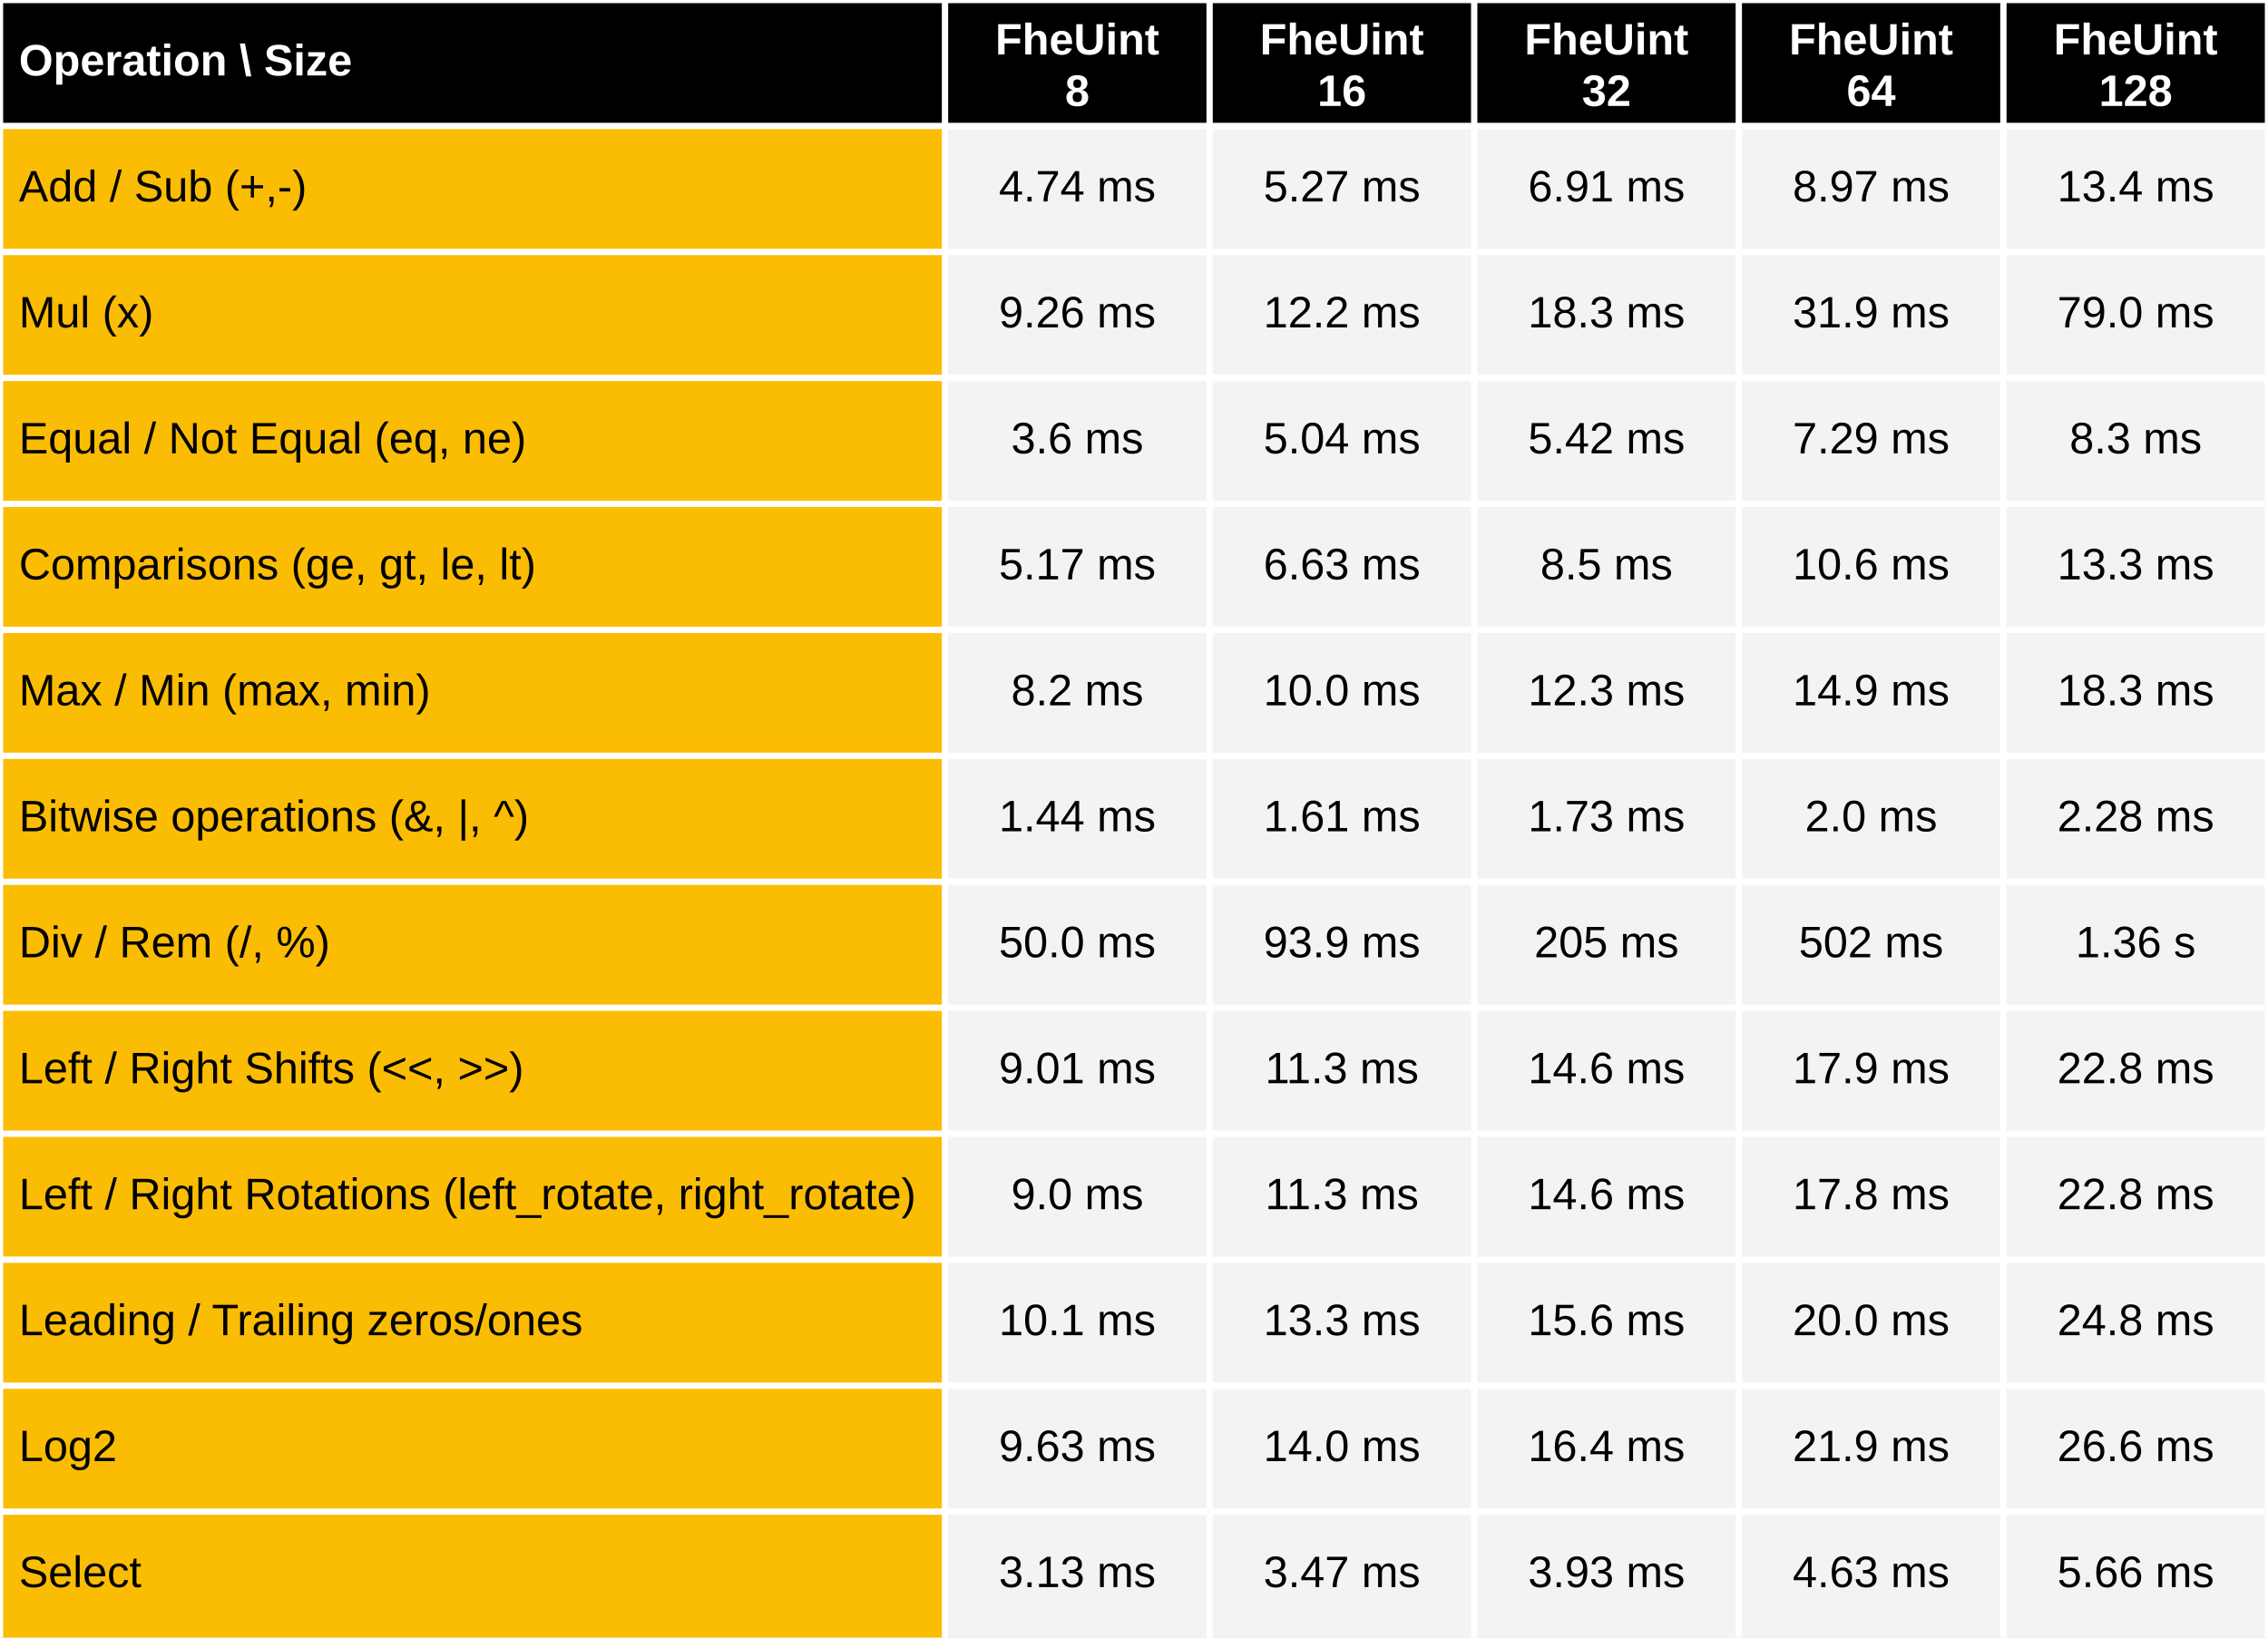
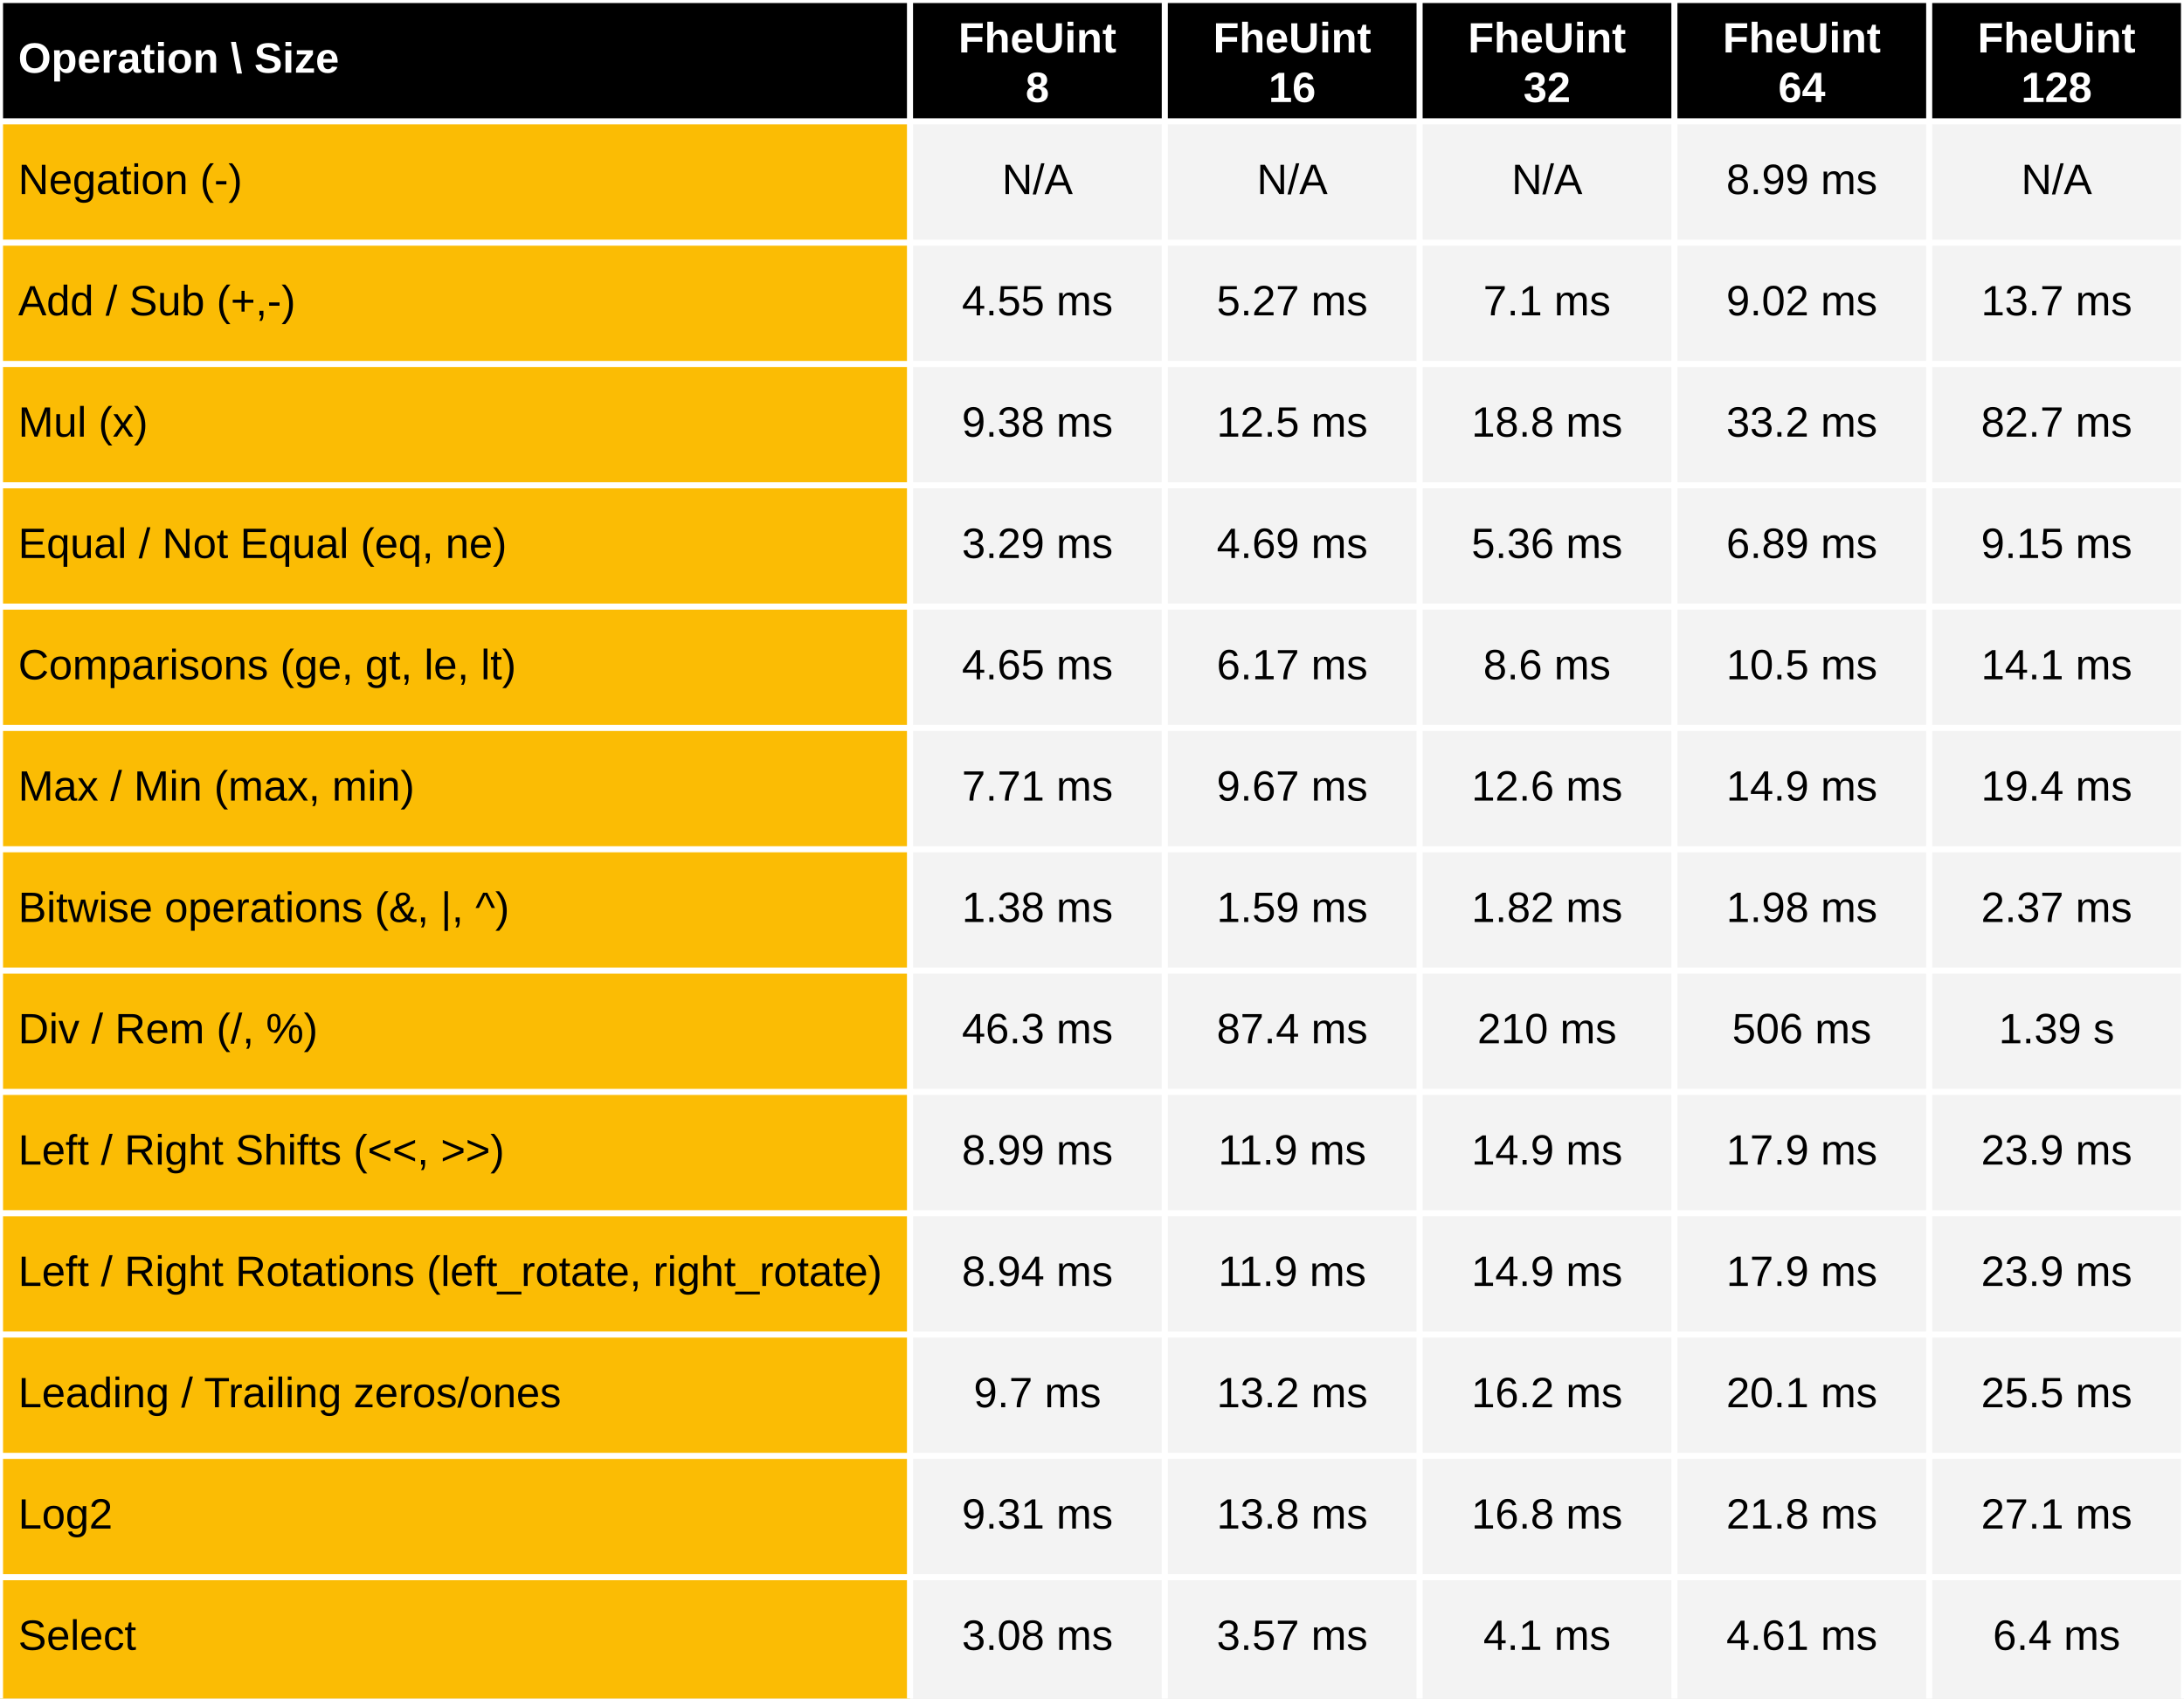
- <svg xmlns="http://www.w3.org/2000/svg" viewBox="0 0 720 520" preserveAspectRatio="meet" width="100%" height="520">
+ <svg xmlns="http://www.w3.org/2000/svg" viewBox="0 0 720 560" preserveAspectRatio="meet" width="100%" height="560">
  <rect x="0" y="0" width="720" height="40" fill="black" />
  <text dominant-baseline="middle" text-anchor="start" font-family="Arial" font-size="14" font-weight="bold" fill="white" x="6" y="20.0">Operation \ Size</text>
  <text dominant-baseline="middle" text-anchor="middle" font-family="Arial" font-size="14" font-weight="bold" fill="white" x="342.0" y="13.333">FheUint</text>
  <text dominant-baseline="middle" text-anchor="middle" font-family="Arial" font-size="14" font-weight="bold" fill="white" x="342.0" y="29.667">8</text>
  <text dominant-baseline="middle" text-anchor="middle" font-family="Arial" font-size="14" font-weight="bold" fill="white" x="426.0" y="13.333">FheUint</text>
  <text dominant-baseline="middle" text-anchor="middle" font-family="Arial" font-size="14" font-weight="bold" fill="white" x="426.0" y="29.667">16</text>
  <text dominant-baseline="middle" text-anchor="middle" font-family="Arial" font-size="14" font-weight="bold" fill="white" x="510.0" y="13.333">FheUint</text>
  <text dominant-baseline="middle" text-anchor="middle" font-family="Arial" font-size="14" font-weight="bold" fill="white" x="510.0" y="29.667">32</text>
  <text dominant-baseline="middle" text-anchor="middle" font-family="Arial" font-size="14" font-weight="bold" fill="white" x="594.0" y="13.333">FheUint</text>
  <text dominant-baseline="middle" text-anchor="middle" font-family="Arial" font-size="14" font-weight="bold" fill="white" x="594.0" y="29.667">64</text>
  <text dominant-baseline="middle" text-anchor="middle" font-family="Arial" font-size="14" font-weight="bold" fill="white" x="678.0" y="13.333">FheUint</text>
  <text dominant-baseline="middle" text-anchor="middle" font-family="Arial" font-size="14" font-weight="bold" fill="white" x="678.0" y="29.667">128</text>
-   <rect x="0" y="40" width="300" height="480" fill="#fbbc04" />
-   <rect x="300" y="40" width="420" height="480" fill="#f3f3f3" />
-   <text dominant-baseline="middle" text-anchor="start" font-family="Arial" font-size="14" font-weight="normal" fill="black" x="6" y="60.0">Add / Sub (+,-)</text>
-   <text dominant-baseline="middle" text-anchor="middle" font-family="Arial" font-size="14" font-weight="normal" fill="black" x="342.0" y="60.0">4.74 ms</text>
-   <text dominant-baseline="middle" text-anchor="middle" font-family="Arial" font-size="14" font-weight="normal" fill="black" x="426.0" y="60.0">5.27 ms</text>
-   <text dominant-baseline="middle" text-anchor="middle" font-family="Arial" font-size="14" font-weight="normal" fill="black" x="510.0" y="60.0">6.91 ms</text>
-   <text dominant-baseline="middle" text-anchor="middle" font-family="Arial" font-size="14" font-weight="normal" fill="black" x="594.0" y="60.0">8.97 ms</text>
-   <text dominant-baseline="middle" text-anchor="middle" font-family="Arial" font-size="14" font-weight="normal" fill="black" x="678.0" y="60.0">13.4 ms</text>
-   <text dominant-baseline="middle" text-anchor="start" font-family="Arial" font-size="14" font-weight="normal" fill="black" x="6" y="100.0">Mul (x)</text>
-   <text dominant-baseline="middle" text-anchor="middle" font-family="Arial" font-size="14" font-weight="normal" fill="black" x="342.0" y="100.0">9.26 ms</text>
-   <text dominant-baseline="middle" text-anchor="middle" font-family="Arial" font-size="14" font-weight="normal" fill="black" x="426.0" y="100.0">12.2 ms</text>
-   <text dominant-baseline="middle" text-anchor="middle" font-family="Arial" font-size="14" font-weight="normal" fill="black" x="510.0" y="100.0">18.3 ms</text>
-   <text dominant-baseline="middle" text-anchor="middle" font-family="Arial" font-size="14" font-weight="normal" fill="black" x="594.0" y="100.0">31.9 ms</text>
-   <text dominant-baseline="middle" text-anchor="middle" font-family="Arial" font-size="14" font-weight="normal" fill="black" x="678.0" y="100.0">79.0 ms</text>
-   <text dominant-baseline="middle" text-anchor="start" font-family="Arial" font-size="14" font-weight="normal" fill="black" x="6" y="140.0">Equal / Not Equal (eq, ne)</text>
-   <text dominant-baseline="middle" text-anchor="middle" font-family="Arial" font-size="14" font-weight="normal" fill="black" x="342.0" y="140.0">3.6 ms</text>
-   <text dominant-baseline="middle" text-anchor="middle" font-family="Arial" font-size="14" font-weight="normal" fill="black" x="426.0" y="140.0">5.04 ms</text>
-   <text dominant-baseline="middle" text-anchor="middle" font-family="Arial" font-size="14" font-weight="normal" fill="black" x="510.0" y="140.0">5.42 ms</text>
-   <text dominant-baseline="middle" text-anchor="middle" font-family="Arial" font-size="14" font-weight="normal" fill="black" x="594.0" y="140.0">7.29 ms</text>
-   <text dominant-baseline="middle" text-anchor="middle" font-family="Arial" font-size="14" font-weight="normal" fill="black" x="678.0" y="140.0">8.3 ms</text>
-   <text dominant-baseline="middle" text-anchor="start" font-family="Arial" font-size="14" font-weight="normal" fill="black" x="6" y="180.0">Comparisons (ge, gt, le, lt)</text>
-   <text dominant-baseline="middle" text-anchor="middle" font-family="Arial" font-size="14" font-weight="normal" fill="black" x="342.0" y="180.0">5.17 ms</text>
-   <text dominant-baseline="middle" text-anchor="middle" font-family="Arial" font-size="14" font-weight="normal" fill="black" x="426.0" y="180.0">6.63 ms</text>
-   <text dominant-baseline="middle" text-anchor="middle" font-family="Arial" font-size="14" font-weight="normal" fill="black" x="510.0" y="180.0">8.5 ms</text>
-   <text dominant-baseline="middle" text-anchor="middle" font-family="Arial" font-size="14" font-weight="normal" fill="black" x="594.0" y="180.0">10.6 ms</text>
-   <text dominant-baseline="middle" text-anchor="middle" font-family="Arial" font-size="14" font-weight="normal" fill="black" x="678.0" y="180.0">13.3 ms</text>
-   <text dominant-baseline="middle" text-anchor="start" font-family="Arial" font-size="14" font-weight="normal" fill="black" x="6" y="220.0">Max / Min (max, min)</text>
-   <text dominant-baseline="middle" text-anchor="middle" font-family="Arial" font-size="14" font-weight="normal" fill="black" x="342.0" y="220.0">8.2 ms</text>
-   <text dominant-baseline="middle" text-anchor="middle" font-family="Arial" font-size="14" font-weight="normal" fill="black" x="426.0" y="220.0">10.0 ms</text>
-   <text dominant-baseline="middle" text-anchor="middle" font-family="Arial" font-size="14" font-weight="normal" fill="black" x="510.0" y="220.0">12.3 ms</text>
-   <text dominant-baseline="middle" text-anchor="middle" font-family="Arial" font-size="14" font-weight="normal" fill="black" x="594.0" y="220.0">14.9 ms</text>
-   <text dominant-baseline="middle" text-anchor="middle" font-family="Arial" font-size="14" font-weight="normal" fill="black" x="678.0" y="220.0">18.3 ms</text>
-   <text dominant-baseline="middle" text-anchor="start" font-family="Arial" font-size="14" font-weight="normal" fill="black" x="6" y="260.0">Bitwise operations (&amp;, |, ^)</text>
-   <text dominant-baseline="middle" text-anchor="middle" font-family="Arial" font-size="14" font-weight="normal" fill="black" x="342.0" y="260.0">1.44 ms</text>
-   <text dominant-baseline="middle" text-anchor="middle" font-family="Arial" font-size="14" font-weight="normal" fill="black" x="426.0" y="260.0">1.61 ms</text>
-   <text dominant-baseline="middle" text-anchor="middle" font-family="Arial" font-size="14" font-weight="normal" fill="black" x="510.0" y="260.0">1.73 ms</text>
-   <text dominant-baseline="middle" text-anchor="middle" font-family="Arial" font-size="14" font-weight="normal" fill="black" x="594.0" y="260.0">2.0 ms</text>
-   <text dominant-baseline="middle" text-anchor="middle" font-family="Arial" font-size="14" font-weight="normal" fill="black" x="678.0" y="260.0">2.28 ms</text>
-   <text dominant-baseline="middle" text-anchor="start" font-family="Arial" font-size="14" font-weight="normal" fill="black" x="6" y="300.0">Div / Rem  (/, %)</text>
-   <text dominant-baseline="middle" text-anchor="middle" font-family="Arial" font-size="14" font-weight="normal" fill="black" x="342.0" y="300.0">50.0 ms</text>
-   <text dominant-baseline="middle" text-anchor="middle" font-family="Arial" font-size="14" font-weight="normal" fill="black" x="426.0" y="300.0">93.9 ms</text>
-   <text dominant-baseline="middle" text-anchor="middle" font-family="Arial" font-size="14" font-weight="normal" fill="black" x="510.0" y="300.0">205 ms</text>
-   <text dominant-baseline="middle" text-anchor="middle" font-family="Arial" font-size="14" font-weight="normal" fill="black" x="594.0" y="300.0">502 ms</text>
-   <text dominant-baseline="middle" text-anchor="middle" font-family="Arial" font-size="14" font-weight="normal" fill="black" x="678.0" y="300.0">1.36 s</text>
-   <text dominant-baseline="middle" text-anchor="start" font-family="Arial" font-size="14" font-weight="normal" fill="black" x="6" y="340.0">Left / Right Shifts (&lt;&lt;, &gt;&gt;)</text>
-   <text dominant-baseline="middle" text-anchor="middle" font-family="Arial" font-size="14" font-weight="normal" fill="black" x="342.0" y="340.0">9.01 ms</text>
-   <text dominant-baseline="middle" text-anchor="middle" font-family="Arial" font-size="14" font-weight="normal" fill="black" x="426.0" y="340.0">11.3 ms</text>
-   <text dominant-baseline="middle" text-anchor="middle" font-family="Arial" font-size="14" font-weight="normal" fill="black" x="510.0" y="340.0">14.6 ms</text>
-   <text dominant-baseline="middle" text-anchor="middle" font-family="Arial" font-size="14" font-weight="normal" fill="black" x="594.0" y="340.0">17.9 ms</text>
-   <text dominant-baseline="middle" text-anchor="middle" font-family="Arial" font-size="14" font-weight="normal" fill="black" x="678.0" y="340.0">22.8 ms</text>
-   <text dominant-baseline="middle" text-anchor="start" font-family="Arial" font-size="14" font-weight="normal" fill="black" x="6" y="380.0">Left / Right Rotations (left_rotate, right_rotate)</text>
-   <text dominant-baseline="middle" text-anchor="middle" font-family="Arial" font-size="14" font-weight="normal" fill="black" x="342.0" y="380.0">9.0 ms</text>
-   <text dominant-baseline="middle" text-anchor="middle" font-family="Arial" font-size="14" font-weight="normal" fill="black" x="426.0" y="380.0">11.3 ms</text>
-   <text dominant-baseline="middle" text-anchor="middle" font-family="Arial" font-size="14" font-weight="normal" fill="black" x="510.0" y="380.0">14.6 ms</text>
-   <text dominant-baseline="middle" text-anchor="middle" font-family="Arial" font-size="14" font-weight="normal" fill="black" x="594.0" y="380.0">17.8 ms</text>
-   <text dominant-baseline="middle" text-anchor="middle" font-family="Arial" font-size="14" font-weight="normal" fill="black" x="678.0" y="380.0">22.8 ms</text>
-   <text dominant-baseline="middle" text-anchor="start" font-family="Arial" font-size="14" font-weight="normal" fill="black" x="6" y="420.0">Leading / Trailing zeros/ones</text>
-   <text dominant-baseline="middle" text-anchor="middle" font-family="Arial" font-size="14" font-weight="normal" fill="black" x="342.0" y="420.0">10.1 ms</text>
-   <text dominant-baseline="middle" text-anchor="middle" font-family="Arial" font-size="14" font-weight="normal" fill="black" x="426.0" y="420.0">13.3 ms</text>
-   <text dominant-baseline="middle" text-anchor="middle" font-family="Arial" font-size="14" font-weight="normal" fill="black" x="510.0" y="420.0">15.6 ms</text>
-   <text dominant-baseline="middle" text-anchor="middle" font-family="Arial" font-size="14" font-weight="normal" fill="black" x="594.0" y="420.0">20.0 ms</text>
-   <text dominant-baseline="middle" text-anchor="middle" font-family="Arial" font-size="14" font-weight="normal" fill="black" x="678.0" y="420.0">24.8 ms</text>
-   <text dominant-baseline="middle" text-anchor="start" font-family="Arial" font-size="14" font-weight="normal" fill="black" x="6" y="460.0">Log2</text>
-   <text dominant-baseline="middle" text-anchor="middle" font-family="Arial" font-size="14" font-weight="normal" fill="black" x="342.0" y="460.0">9.63 ms</text>
-   <text dominant-baseline="middle" text-anchor="middle" font-family="Arial" font-size="14" font-weight="normal" fill="black" x="426.0" y="460.0">14.0 ms</text>
-   <text dominant-baseline="middle" text-anchor="middle" font-family="Arial" font-size="14" font-weight="normal" fill="black" x="510.0" y="460.0">16.4 ms</text>
-   <text dominant-baseline="middle" text-anchor="middle" font-family="Arial" font-size="14" font-weight="normal" fill="black" x="594.0" y="460.0">21.9 ms</text>
-   <text dominant-baseline="middle" text-anchor="middle" font-family="Arial" font-size="14" font-weight="normal" fill="black" x="678.0" y="460.0">26.6 ms</text>
-   <text dominant-baseline="middle" text-anchor="start" font-family="Arial" font-size="14" font-weight="normal" fill="black" x="6" y="500.0">Select</text>
-   <text dominant-baseline="middle" text-anchor="middle" font-family="Arial" font-size="14" font-weight="normal" fill="black" x="342.0" y="500.0">3.13 ms</text>
-   <text dominant-baseline="middle" text-anchor="middle" font-family="Arial" font-size="14" font-weight="normal" fill="black" x="426.0" y="500.0">3.47 ms</text>
-   <text dominant-baseline="middle" text-anchor="middle" font-family="Arial" font-size="14" font-weight="normal" fill="black" x="510.0" y="500.0">3.93 ms</text>
-   <text dominant-baseline="middle" text-anchor="middle" font-family="Arial" font-size="14" font-weight="normal" fill="black" x="594.0" y="500.0">4.63 ms</text>
-   <text dominant-baseline="middle" text-anchor="middle" font-family="Arial" font-size="14" font-weight="normal" fill="black" x="678.0" y="500.0">5.66 ms</text>
+   <rect x="0" y="40" width="300" height="520" fill="#fbbc04" />
+   <rect x="300" y="40" width="420" height="520" fill="#f3f3f3" />
+   <text dominant-baseline="middle" text-anchor="start" font-family="Arial" font-size="14" font-weight="normal" fill="black" x="6" y="60.0">Negation (-)</text>
+   <text dominant-baseline="middle" text-anchor="middle" font-family="Arial" font-size="14" font-weight="normal" fill="black" x="342.0" y="60.0">N/A</text>
+   <text dominant-baseline="middle" text-anchor="middle" font-family="Arial" font-size="14" font-weight="normal" fill="black" x="426.0" y="60.0">N/A</text>
+   <text dominant-baseline="middle" text-anchor="middle" font-family="Arial" font-size="14" font-weight="normal" fill="black" x="510.0" y="60.0">N/A</text>
+   <text dominant-baseline="middle" text-anchor="middle" font-family="Arial" font-size="14" font-weight="normal" fill="black" x="594.0" y="60.0">8.99 ms</text>
+   <text dominant-baseline="middle" text-anchor="middle" font-family="Arial" font-size="14" font-weight="normal" fill="black" x="678.0" y="60.0">N/A</text>
+   <text dominant-baseline="middle" text-anchor="start" font-family="Arial" font-size="14" font-weight="normal" fill="black" x="6" y="100.0">Add / Sub (+,-)</text>
+   <text dominant-baseline="middle" text-anchor="middle" font-family="Arial" font-size="14" font-weight="normal" fill="black" x="342.0" y="100.0">4.55 ms</text>
+   <text dominant-baseline="middle" text-anchor="middle" font-family="Arial" font-size="14" font-weight="normal" fill="black" x="426.0" y="100.0">5.27 ms</text>
+   <text dominant-baseline="middle" text-anchor="middle" font-family="Arial" font-size="14" font-weight="normal" fill="black" x="510.0" y="100.0">7.1 ms</text>
+   <text dominant-baseline="middle" text-anchor="middle" font-family="Arial" font-size="14" font-weight="normal" fill="black" x="594.0" y="100.0">9.02 ms</text>
+   <text dominant-baseline="middle" text-anchor="middle" font-family="Arial" font-size="14" font-weight="normal" fill="black" x="678.0" y="100.0">13.7 ms</text>
+   <text dominant-baseline="middle" text-anchor="start" font-family="Arial" font-size="14" font-weight="normal" fill="black" x="6" y="140.0">Mul (x)</text>
+   <text dominant-baseline="middle" text-anchor="middle" font-family="Arial" font-size="14" font-weight="normal" fill="black" x="342.0" y="140.0">9.38 ms</text>
+   <text dominant-baseline="middle" text-anchor="middle" font-family="Arial" font-size="14" font-weight="normal" fill="black" x="426.0" y="140.0">12.5 ms</text>
+   <text dominant-baseline="middle" text-anchor="middle" font-family="Arial" font-size="14" font-weight="normal" fill="black" x="510.0" y="140.0">18.8 ms</text>
+   <text dominant-baseline="middle" text-anchor="middle" font-family="Arial" font-size="14" font-weight="normal" fill="black" x="594.0" y="140.0">33.2 ms</text>
+   <text dominant-baseline="middle" text-anchor="middle" font-family="Arial" font-size="14" font-weight="normal" fill="black" x="678.0" y="140.0">82.7 ms</text>
+   <text dominant-baseline="middle" text-anchor="start" font-family="Arial" font-size="14" font-weight="normal" fill="black" x="6" y="180.0">Equal / Not Equal (eq, ne)</text>
+   <text dominant-baseline="middle" text-anchor="middle" font-family="Arial" font-size="14" font-weight="normal" fill="black" x="342.0" y="180.0">3.29 ms</text>
+   <text dominant-baseline="middle" text-anchor="middle" font-family="Arial" font-size="14" font-weight="normal" fill="black" x="426.0" y="180.0">4.69 ms</text>
+   <text dominant-baseline="middle" text-anchor="middle" font-family="Arial" font-size="14" font-weight="normal" fill="black" x="510.0" y="180.0">5.36 ms</text>
+   <text dominant-baseline="middle" text-anchor="middle" font-family="Arial" font-size="14" font-weight="normal" fill="black" x="594.0" y="180.0">6.89 ms</text>
+   <text dominant-baseline="middle" text-anchor="middle" font-family="Arial" font-size="14" font-weight="normal" fill="black" x="678.0" y="180.0">9.15 ms</text>
+   <text dominant-baseline="middle" text-anchor="start" font-family="Arial" font-size="14" font-weight="normal" fill="black" x="6" y="220.0">Comparisons (ge, gt, le, lt)</text>
+   <text dominant-baseline="middle" text-anchor="middle" font-family="Arial" font-size="14" font-weight="normal" fill="black" x="342.0" y="220.0">4.65 ms</text>
+   <text dominant-baseline="middle" text-anchor="middle" font-family="Arial" font-size="14" font-weight="normal" fill="black" x="426.0" y="220.0">6.17 ms</text>
+   <text dominant-baseline="middle" text-anchor="middle" font-family="Arial" font-size="14" font-weight="normal" fill="black" x="510.0" y="220.0">8.6 ms</text>
+   <text dominant-baseline="middle" text-anchor="middle" font-family="Arial" font-size="14" font-weight="normal" fill="black" x="594.0" y="220.0">10.5 ms</text>
+   <text dominant-baseline="middle" text-anchor="middle" font-family="Arial" font-size="14" font-weight="normal" fill="black" x="678.0" y="220.0">14.1 ms</text>
+   <text dominant-baseline="middle" text-anchor="start" font-family="Arial" font-size="14" font-weight="normal" fill="black" x="6" y="260.0">Max / Min (max, min)</text>
+   <text dominant-baseline="middle" text-anchor="middle" font-family="Arial" font-size="14" font-weight="normal" fill="black" x="342.0" y="260.0">7.71 ms</text>
+   <text dominant-baseline="middle" text-anchor="middle" font-family="Arial" font-size="14" font-weight="normal" fill="black" x="426.0" y="260.0">9.67 ms</text>
+   <text dominant-baseline="middle" text-anchor="middle" font-family="Arial" font-size="14" font-weight="normal" fill="black" x="510.0" y="260.0">12.6 ms</text>
+   <text dominant-baseline="middle" text-anchor="middle" font-family="Arial" font-size="14" font-weight="normal" fill="black" x="594.0" y="260.0">14.9 ms</text>
+   <text dominant-baseline="middle" text-anchor="middle" font-family="Arial" font-size="14" font-weight="normal" fill="black" x="678.0" y="260.0">19.4 ms</text>
+   <text dominant-baseline="middle" text-anchor="start" font-family="Arial" font-size="14" font-weight="normal" fill="black" x="6" y="300.0">Bitwise operations (&amp;, |, ^)</text>
+   <text dominant-baseline="middle" text-anchor="middle" font-family="Arial" font-size="14" font-weight="normal" fill="black" x="342.0" y="300.0">1.38 ms</text>
+   <text dominant-baseline="middle" text-anchor="middle" font-family="Arial" font-size="14" font-weight="normal" fill="black" x="426.0" y="300.0">1.59 ms</text>
+   <text dominant-baseline="middle" text-anchor="middle" font-family="Arial" font-size="14" font-weight="normal" fill="black" x="510.0" y="300.0">1.82 ms</text>
+   <text dominant-baseline="middle" text-anchor="middle" font-family="Arial" font-size="14" font-weight="normal" fill="black" x="594.0" y="300.0">1.98 ms</text>
+   <text dominant-baseline="middle" text-anchor="middle" font-family="Arial" font-size="14" font-weight="normal" fill="black" x="678.0" y="300.0">2.37 ms</text>
+   <text dominant-baseline="middle" text-anchor="start" font-family="Arial" font-size="14" font-weight="normal" fill="black" x="6" y="340.0">Div / Rem  (/, %)</text>
+   <text dominant-baseline="middle" text-anchor="middle" font-family="Arial" font-size="14" font-weight="normal" fill="black" x="342.0" y="340.0">46.3 ms</text>
+   <text dominant-baseline="middle" text-anchor="middle" font-family="Arial" font-size="14" font-weight="normal" fill="black" x="426.0" y="340.0">87.4 ms</text>
+   <text dominant-baseline="middle" text-anchor="middle" font-family="Arial" font-size="14" font-weight="normal" fill="black" x="510.0" y="340.0">210 ms</text>
+   <text dominant-baseline="middle" text-anchor="middle" font-family="Arial" font-size="14" font-weight="normal" fill="black" x="594.0" y="340.0">506 ms</text>
+   <text dominant-baseline="middle" text-anchor="middle" font-family="Arial" font-size="14" font-weight="normal" fill="black" x="678.0" y="340.0">1.39 s</text>
+   <text dominant-baseline="middle" text-anchor="start" font-family="Arial" font-size="14" font-weight="normal" fill="black" x="6" y="380.0">Left / Right Shifts (&lt;&lt;, &gt;&gt;)</text>
+   <text dominant-baseline="middle" text-anchor="middle" font-family="Arial" font-size="14" font-weight="normal" fill="black" x="342.0" y="380.0">8.99 ms</text>
+   <text dominant-baseline="middle" text-anchor="middle" font-family="Arial" font-size="14" font-weight="normal" fill="black" x="426.0" y="380.0">11.9 ms</text>
+   <text dominant-baseline="middle" text-anchor="middle" font-family="Arial" font-size="14" font-weight="normal" fill="black" x="510.0" y="380.0">14.9 ms</text>
+   <text dominant-baseline="middle" text-anchor="middle" font-family="Arial" font-size="14" font-weight="normal" fill="black" x="594.0" y="380.0">17.9 ms</text>
+   <text dominant-baseline="middle" text-anchor="middle" font-family="Arial" font-size="14" font-weight="normal" fill="black" x="678.0" y="380.0">23.9 ms</text>
+   <text dominant-baseline="middle" text-anchor="start" font-family="Arial" font-size="14" font-weight="normal" fill="black" x="6" y="420.0">Left / Right Rotations (left_rotate, right_rotate)</text>
+   <text dominant-baseline="middle" text-anchor="middle" font-family="Arial" font-size="14" font-weight="normal" fill="black" x="342.0" y="420.0">8.94 ms</text>
+   <text dominant-baseline="middle" text-anchor="middle" font-family="Arial" font-size="14" font-weight="normal" fill="black" x="426.0" y="420.0">11.9 ms</text>
+   <text dominant-baseline="middle" text-anchor="middle" font-family="Arial" font-size="14" font-weight="normal" fill="black" x="510.0" y="420.0">14.9 ms</text>
+   <text dominant-baseline="middle" text-anchor="middle" font-family="Arial" font-size="14" font-weight="normal" fill="black" x="594.0" y="420.0">17.9 ms</text>
+   <text dominant-baseline="middle" text-anchor="middle" font-family="Arial" font-size="14" font-weight="normal" fill="black" x="678.0" y="420.0">23.9 ms</text>
+   <text dominant-baseline="middle" text-anchor="start" font-family="Arial" font-size="14" font-weight="normal" fill="black" x="6" y="460.0">Leading / Trailing zeros/ones</text>
+   <text dominant-baseline="middle" text-anchor="middle" font-family="Arial" font-size="14" font-weight="normal" fill="black" x="342.0" y="460.0">9.7 ms</text>
+   <text dominant-baseline="middle" text-anchor="middle" font-family="Arial" font-size="14" font-weight="normal" fill="black" x="426.0" y="460.0">13.2 ms</text>
+   <text dominant-baseline="middle" text-anchor="middle" font-family="Arial" font-size="14" font-weight="normal" fill="black" x="510.0" y="460.0">16.2 ms</text>
+   <text dominant-baseline="middle" text-anchor="middle" font-family="Arial" font-size="14" font-weight="normal" fill="black" x="594.0" y="460.0">20.1 ms</text>
+   <text dominant-baseline="middle" text-anchor="middle" font-family="Arial" font-size="14" font-weight="normal" fill="black" x="678.0" y="460.0">25.5 ms</text>
+   <text dominant-baseline="middle" text-anchor="start" font-family="Arial" font-size="14" font-weight="normal" fill="black" x="6" y="500.0">Log2</text>
+   <text dominant-baseline="middle" text-anchor="middle" font-family="Arial" font-size="14" font-weight="normal" fill="black" x="342.0" y="500.0">9.31 ms</text>
+   <text dominant-baseline="middle" text-anchor="middle" font-family="Arial" font-size="14" font-weight="normal" fill="black" x="426.0" y="500.0">13.8 ms</text>
+   <text dominant-baseline="middle" text-anchor="middle" font-family="Arial" font-size="14" font-weight="normal" fill="black" x="510.0" y="500.0">16.8 ms</text>
+   <text dominant-baseline="middle" text-anchor="middle" font-family="Arial" font-size="14" font-weight="normal" fill="black" x="594.0" y="500.0">21.8 ms</text>
+   <text dominant-baseline="middle" text-anchor="middle" font-family="Arial" font-size="14" font-weight="normal" fill="black" x="678.0" y="500.0">27.1 ms</text>
+   <text dominant-baseline="middle" text-anchor="start" font-family="Arial" font-size="14" font-weight="normal" fill="black" x="6" y="540.0">Select</text>
+   <text dominant-baseline="middle" text-anchor="middle" font-family="Arial" font-size="14" font-weight="normal" fill="black" x="342.0" y="540.0">3.08 ms</text>
+   <text dominant-baseline="middle" text-anchor="middle" font-family="Arial" font-size="14" font-weight="normal" fill="black" x="426.0" y="540.0">3.57 ms</text>
+   <text dominant-baseline="middle" text-anchor="middle" font-family="Arial" font-size="14" font-weight="normal" fill="black" x="510.0" y="540.0">4.1 ms</text>
+   <text dominant-baseline="middle" text-anchor="middle" font-family="Arial" font-size="14" font-weight="normal" fill="black" x="594.0" y="540.0">4.61 ms</text>
+   <text dominant-baseline="middle" text-anchor="middle" font-family="Arial" font-size="14" font-weight="normal" fill="black" x="678.0" y="540.0">6.4 ms</text>
  <line stroke="white" stroke-width="2" x1="0" y1="0" x2="720" y2="0" />
  <line stroke="white" stroke-width="2" x1="0" y1="40" x2="720" y2="40" />
  <line stroke="white" stroke-width="2" x1="0" y1="80" x2="720" y2="80" />
  <line stroke="white" stroke-width="2" x1="0" y1="120" x2="720" y2="120" />
  <line stroke="white" stroke-width="2" x1="0" y1="160" x2="720" y2="160" />
  <line stroke="white" stroke-width="2" x1="0" y1="200" x2="720" y2="200" />
  <line stroke="white" stroke-width="2" x1="0" y1="240" x2="720" y2="240" />
  <line stroke="white" stroke-width="2" x1="0" y1="280" x2="720" y2="280" />
  <line stroke="white" stroke-width="2" x1="0" y1="320" x2="720" y2="320" />
  <line stroke="white" stroke-width="2" x1="0" y1="360" x2="720" y2="360" />
  <line stroke="white" stroke-width="2" x1="0" y1="400" x2="720" y2="400" />
  <line stroke="white" stroke-width="2" x1="0" y1="440" x2="720" y2="440" />
  <line stroke="white" stroke-width="2" x1="0" y1="480" x2="720" y2="480" />
-   <line stroke="white" stroke-width="2" x1="0" y1="0" x2="0" y2="520" />
-   <line stroke="white" stroke-width="2" x1="300.0" y1="0" x2="300.0" y2="520" />
-   <line stroke="white" stroke-width="2" x1="384.0" y1="0" x2="384.0" y2="520" />
-   <line stroke="white" stroke-width="2" x1="468.0" y1="0" x2="468.0" y2="520" />
-   <line stroke="white" stroke-width="2" x1="552.0" y1="0" x2="552.0" y2="520" />
-   <line stroke="white" stroke-width="2" x1="636.0" y1="0" x2="636.0" y2="520" />
-   <line stroke="white" stroke-width="2" x1="720.0" y1="0" x2="720.0" y2="520" />
+   <line stroke="white" stroke-width="2" x1="0" y1="520" x2="720" y2="520" />
+   <line stroke="white" stroke-width="2" x1="0" y1="0" x2="0" y2="560" />
+   <line stroke="white" stroke-width="2" x1="300.0" y1="0" x2="300.0" y2="560" />
+   <line stroke="white" stroke-width="2" x1="384.0" y1="0" x2="384.0" y2="560" />
+   <line stroke="white" stroke-width="2" x1="468.0" y1="0" x2="468.0" y2="560" />
+   <line stroke="white" stroke-width="2" x1="552.0" y1="0" x2="552.0" y2="560" />
+   <line stroke="white" stroke-width="2" x1="636.0" y1="0" x2="636.0" y2="560" />
+   <line stroke="white" stroke-width="2" x1="720.0" y1="0" x2="720.0" y2="560" />
</svg>
